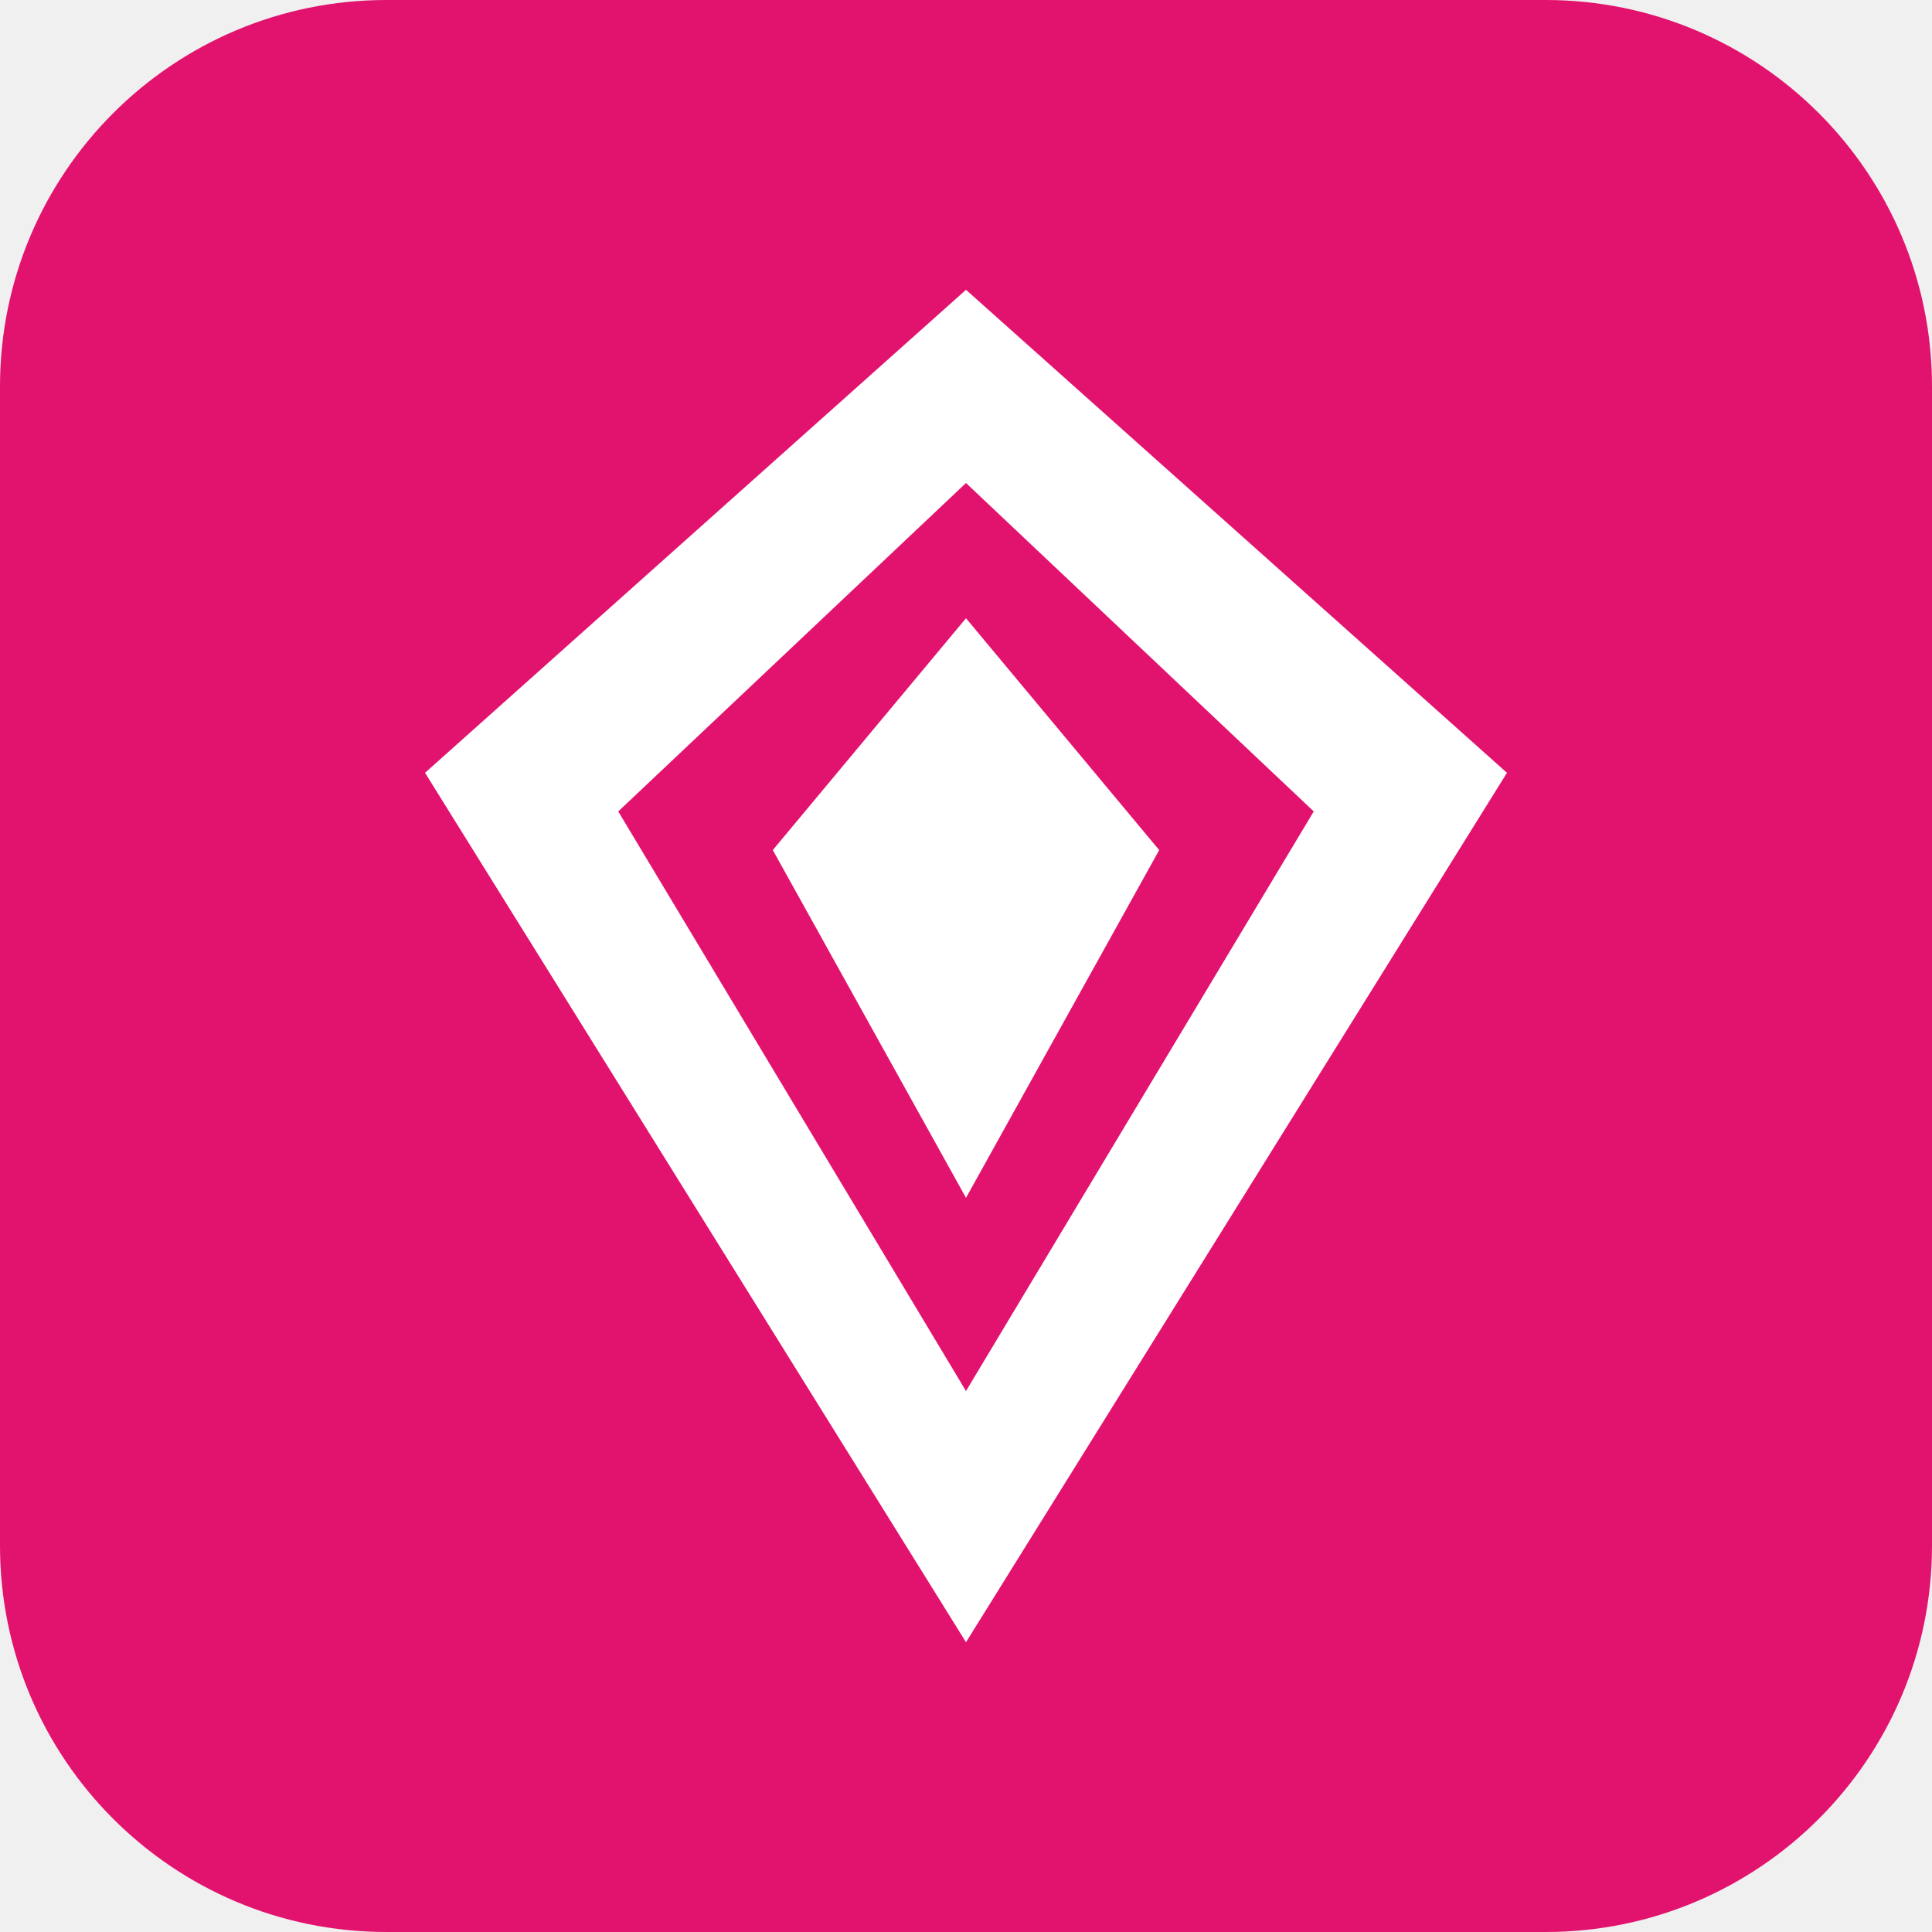
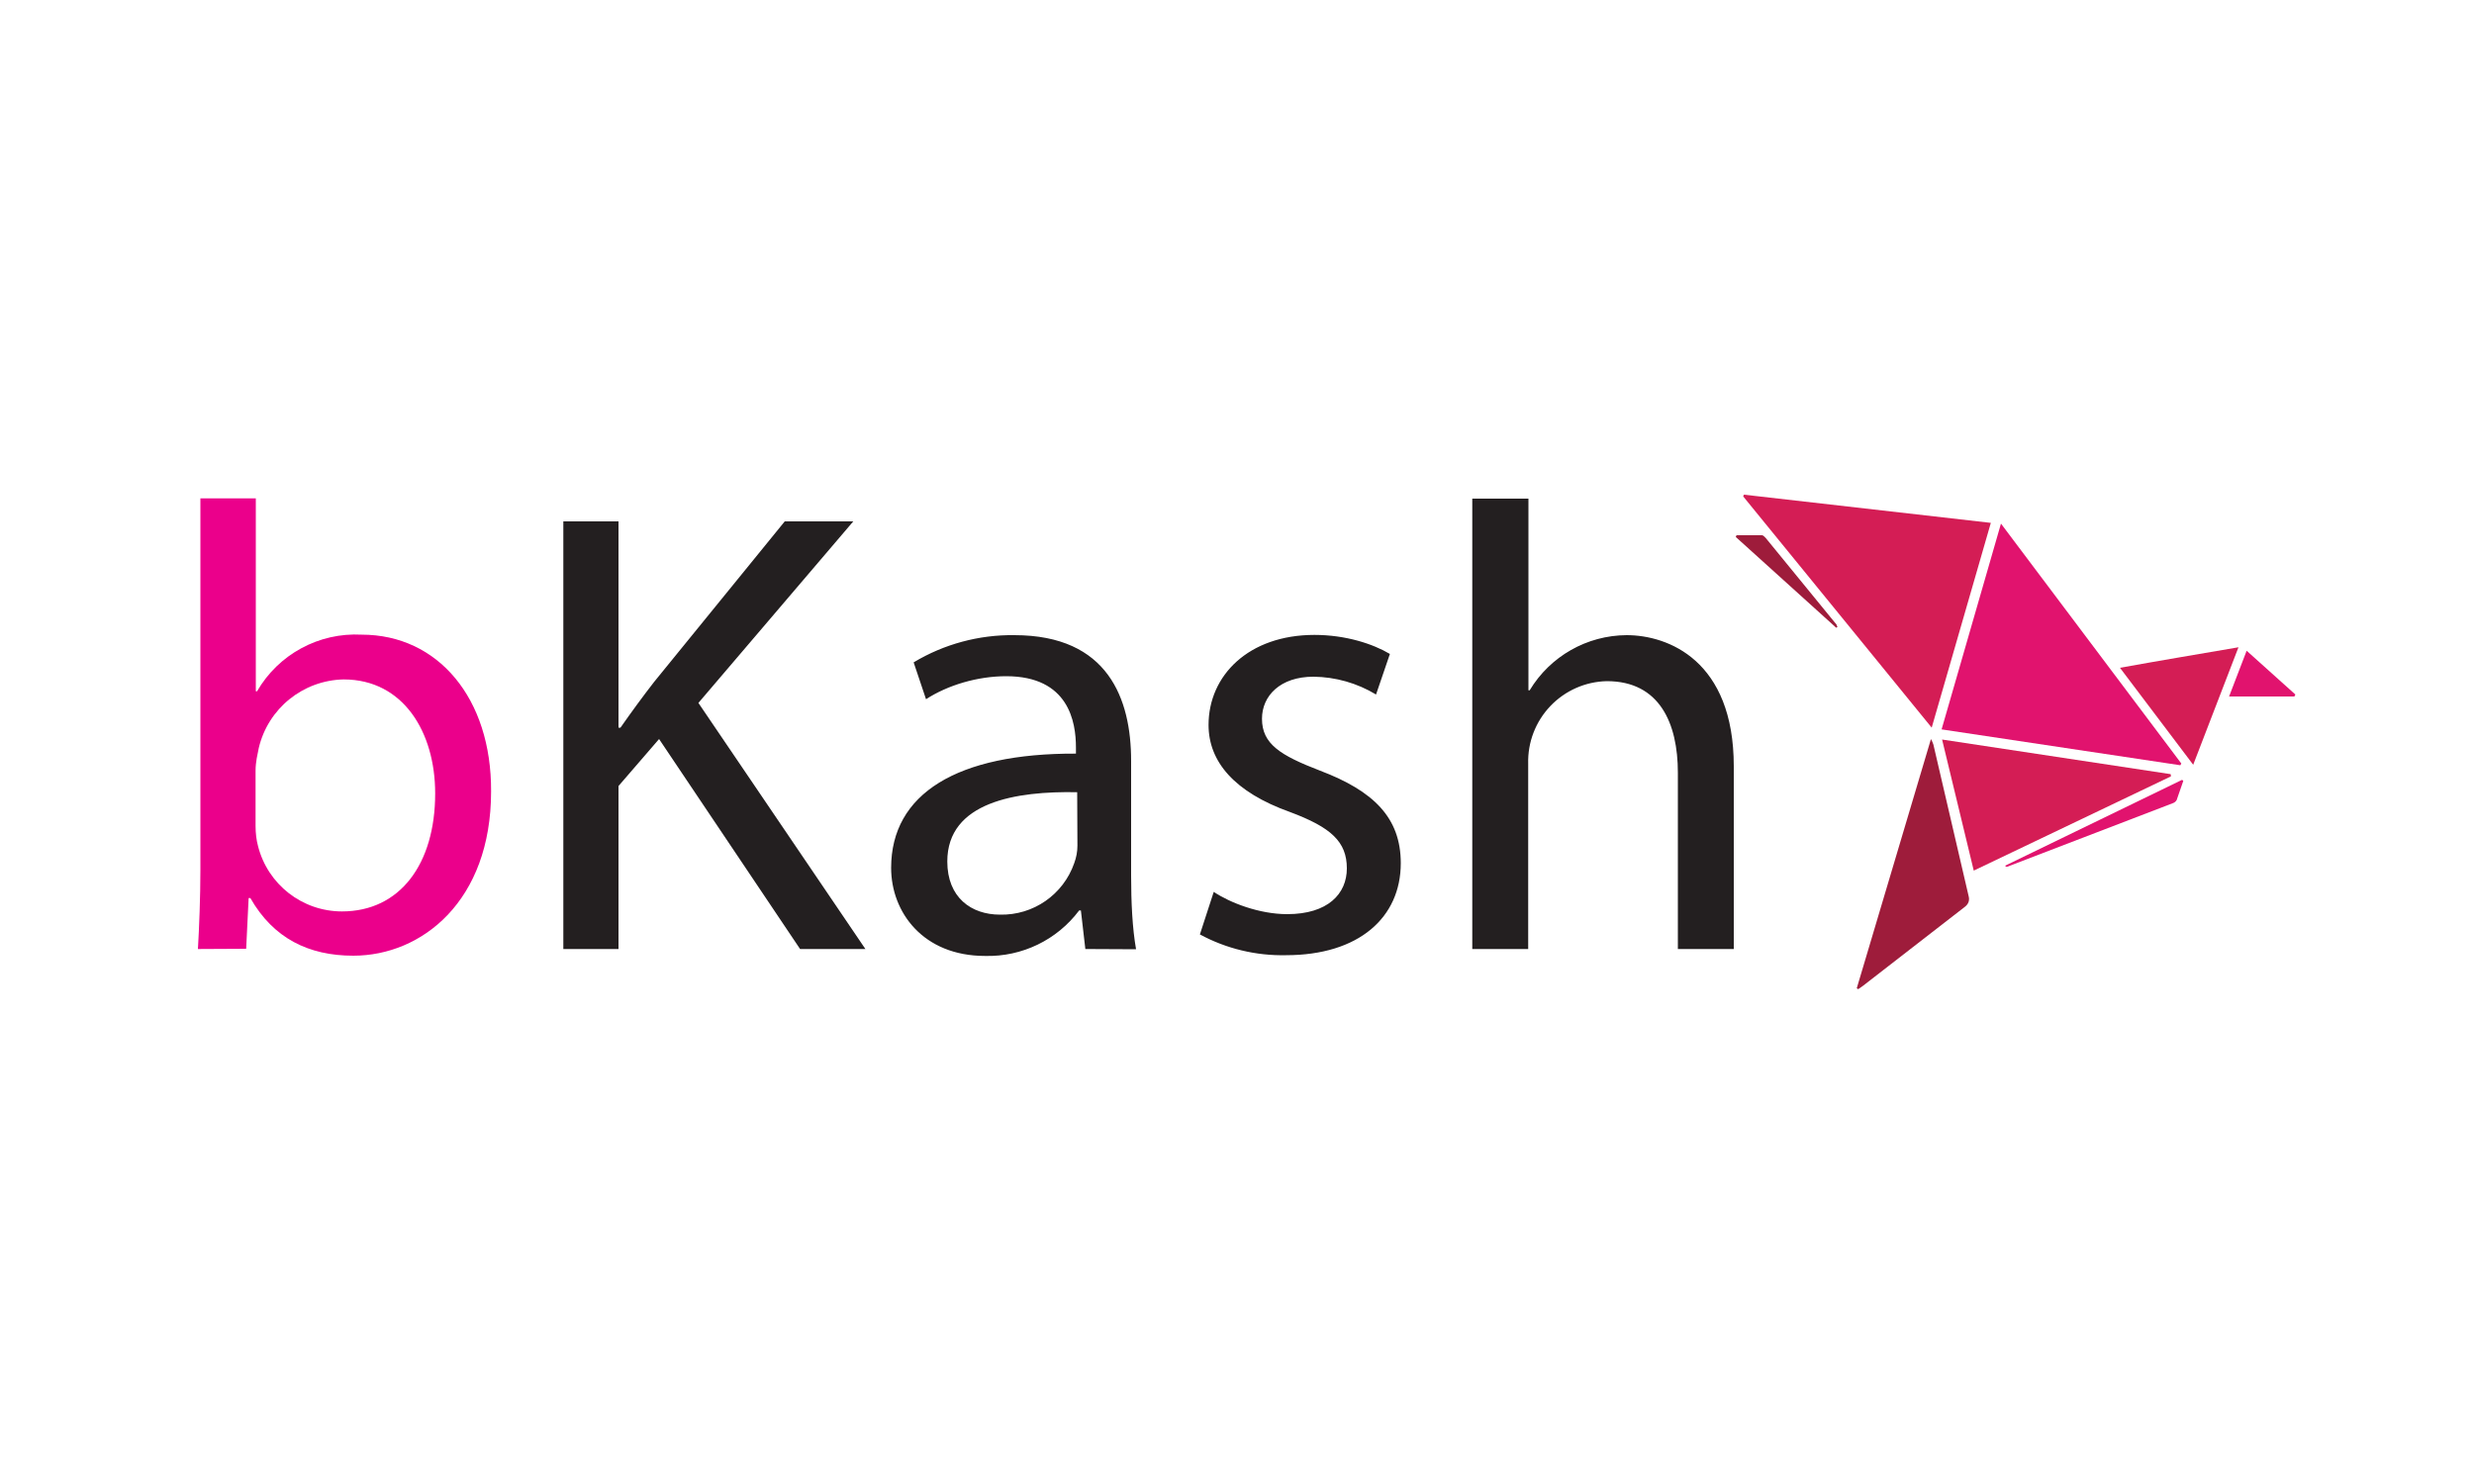
- <svg xmlns="http://www.w3.org/2000/svg" viewBox="0 0 100 100" fill="none">
-   <rect width="100" height="100" rx="20" fill="#E2136E" />
-   <path d="M50 15L78 40L50 85L22 40Z" fill="#FFFFFF" />
-   <path d="M50 25L68 42L50 72L32 42Z" fill="#E2136E" />
-   <path d="M50 32L60 44L50 62L40 44Z" fill="#FFFFFF" />
+ <svg xmlns="http://www.w3.org/2000/svg" width="100" height="60" fill="none" viewBox="0 0 100 60">
+   <path fill="#fff" d="M0 0h100v60H0z" />
+   <path fill="#d41d55" d="m78.08 29.42-7.62-9.35.03-.07 9.98 1.14z" />
+   <path fill="#e1136e" d="m78.48 29.49 2.4-8.32 7.29 9.7-.04.07z" />
+   <path fill="#d41d55" d="m78.5 29.9 9.24 1.4.01.09-7.97 3.81z" />
+   <path fill="#9e1c3b" d="m75.05 39.96 3-10.08q.08.15.1.23l1.42 6.11q.08.28-.17.46l-4.1 3.18-.2.14q0-.03-.05-.04" />
+   <path fill="#d41d55" d="M85.69 27c1.6-.29 3.16-.55 4.79-.83l-1.83 4.75z" />
+   <path fill="#e1136e" d="m81.05 35 7.15-3.47.05.04-.27.78a.3.3 0 0 1-.17.13l-6.67 2.56h-.06zm11.69-6.84H90.1l.71-1.85 1.97 1.77z" />
+   <path fill="#9e1c3b" d="m74.22 25.38-4.06-3.67.03-.07h1.03c.05 0 .11.07.15.11l2.86 3.5.04.1z" />
+   <path fill="#eb008b" d="M8 38.37c.05-.85.1-2.1.1-3.2V20.15h2.24v7.8h.05a4.6 4.6 0 0 1 4.23-2.29c3.08 0 5.25 2.57 5.23 6.34 0 4.43-2.8 6.64-5.57 6.64-1.8 0-3.23-.7-4.16-2.33h-.07l-.1 2.05zm2.33-4.98q0 .45.1.82a3.5 3.5 0 0 0 3.39 2.64c2.35 0 3.77-1.92 3.77-4.77 0-2.48-1.29-4.61-3.7-4.61a3.6 3.6 0 0 0-3.43 2.77c-.05.26-.13.56-.13.92z" />
+   <path fill="#231f20" d="M22.77 21.08H25v8.34h.08q.7-1 1.36-1.85l5.28-6.49h2.77l-6.26 7.34 6.75 9.95h-2.64l-5.7-8.49-1.64 1.9v6.59h-2.23zm21.1 17.29-.18-1.56h-.07a4.6 4.6 0 0 1-3.8 1.84c-2.51 0-3.8-1.77-3.8-3.56 0-3 2.67-4.64 7.47-4.62v-.25c0-1.03-.29-2.88-2.82-2.88-1.16 0-2.36.36-3.24.93l-.5-1.49a7.7 7.7 0 0 1 4.07-1.1c3.8 0 4.72 2.59 4.72 5.08v4.64c0 1.08.05 2.13.2 2.98zm-.33-6.34c-2.46-.05-5.25.39-5.25 2.8 0 1.46.97 2.15 2.13 2.15a3.1 3.1 0 0 0 3-2.08q.13-.35.13-.71zm5.52 4.03c.66.44 1.84.9 2.97.9 1.64 0 2.41-.82 2.41-1.85 0-1.08-.64-1.66-2.3-2.28-2.24-.8-3.29-2.03-3.29-3.52 0-2 1.62-3.64 4.28-3.64 1.26 0 2.36.36 3.05.77l-.56 1.64a5 5 0 0 0-2.53-.72c-1.34 0-2.08.77-2.08 1.7 0 1.02.74 1.48 2.35 2.1 2.16.82 3.26 1.9 3.26 3.74 0 2.19-1.69 3.72-4.64 3.72a7 7 0 0 1-3.48-.84zm12.72-15.9v7.75h.05a4.6 4.6 0 0 1 3.92-2.23c1.67 0 4.33 1.02 4.33 5.3v7.39h-2.26v-7.13c0-2-.74-3.7-2.87-3.7a3.25 3.25 0 0 0-3.18 3.34v7.49h-2.26V20.16z" />
</svg>
